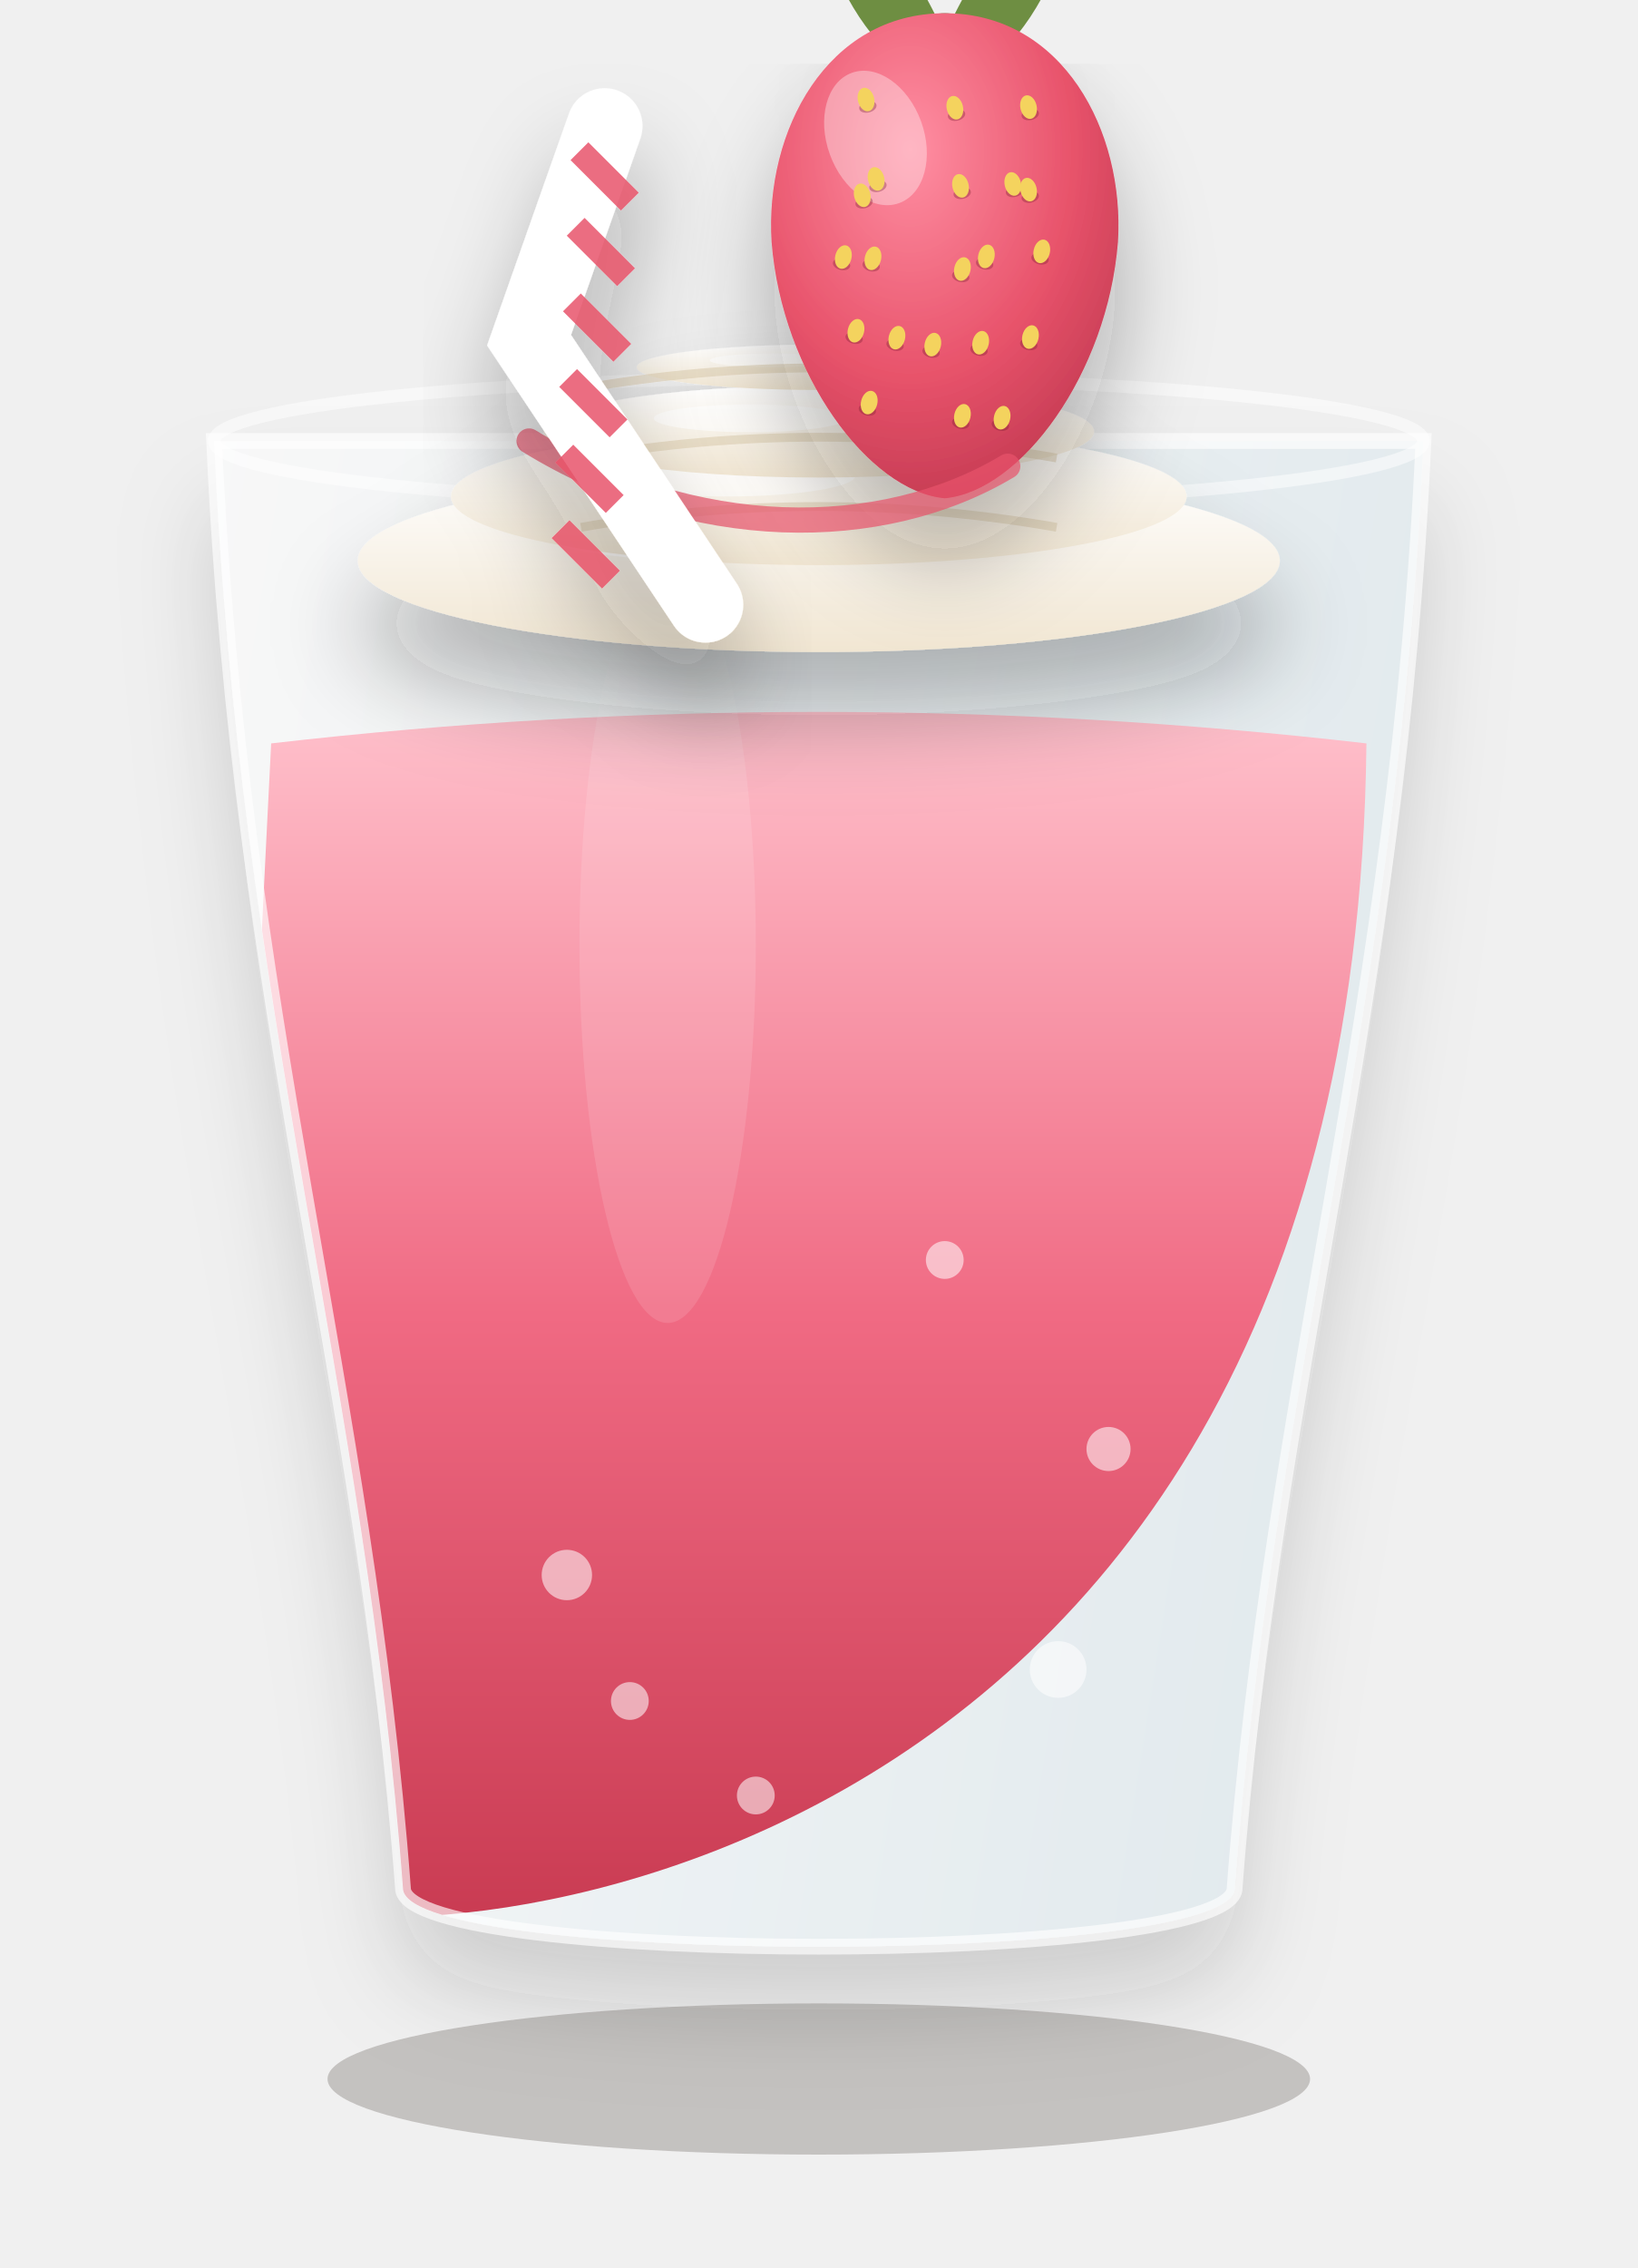
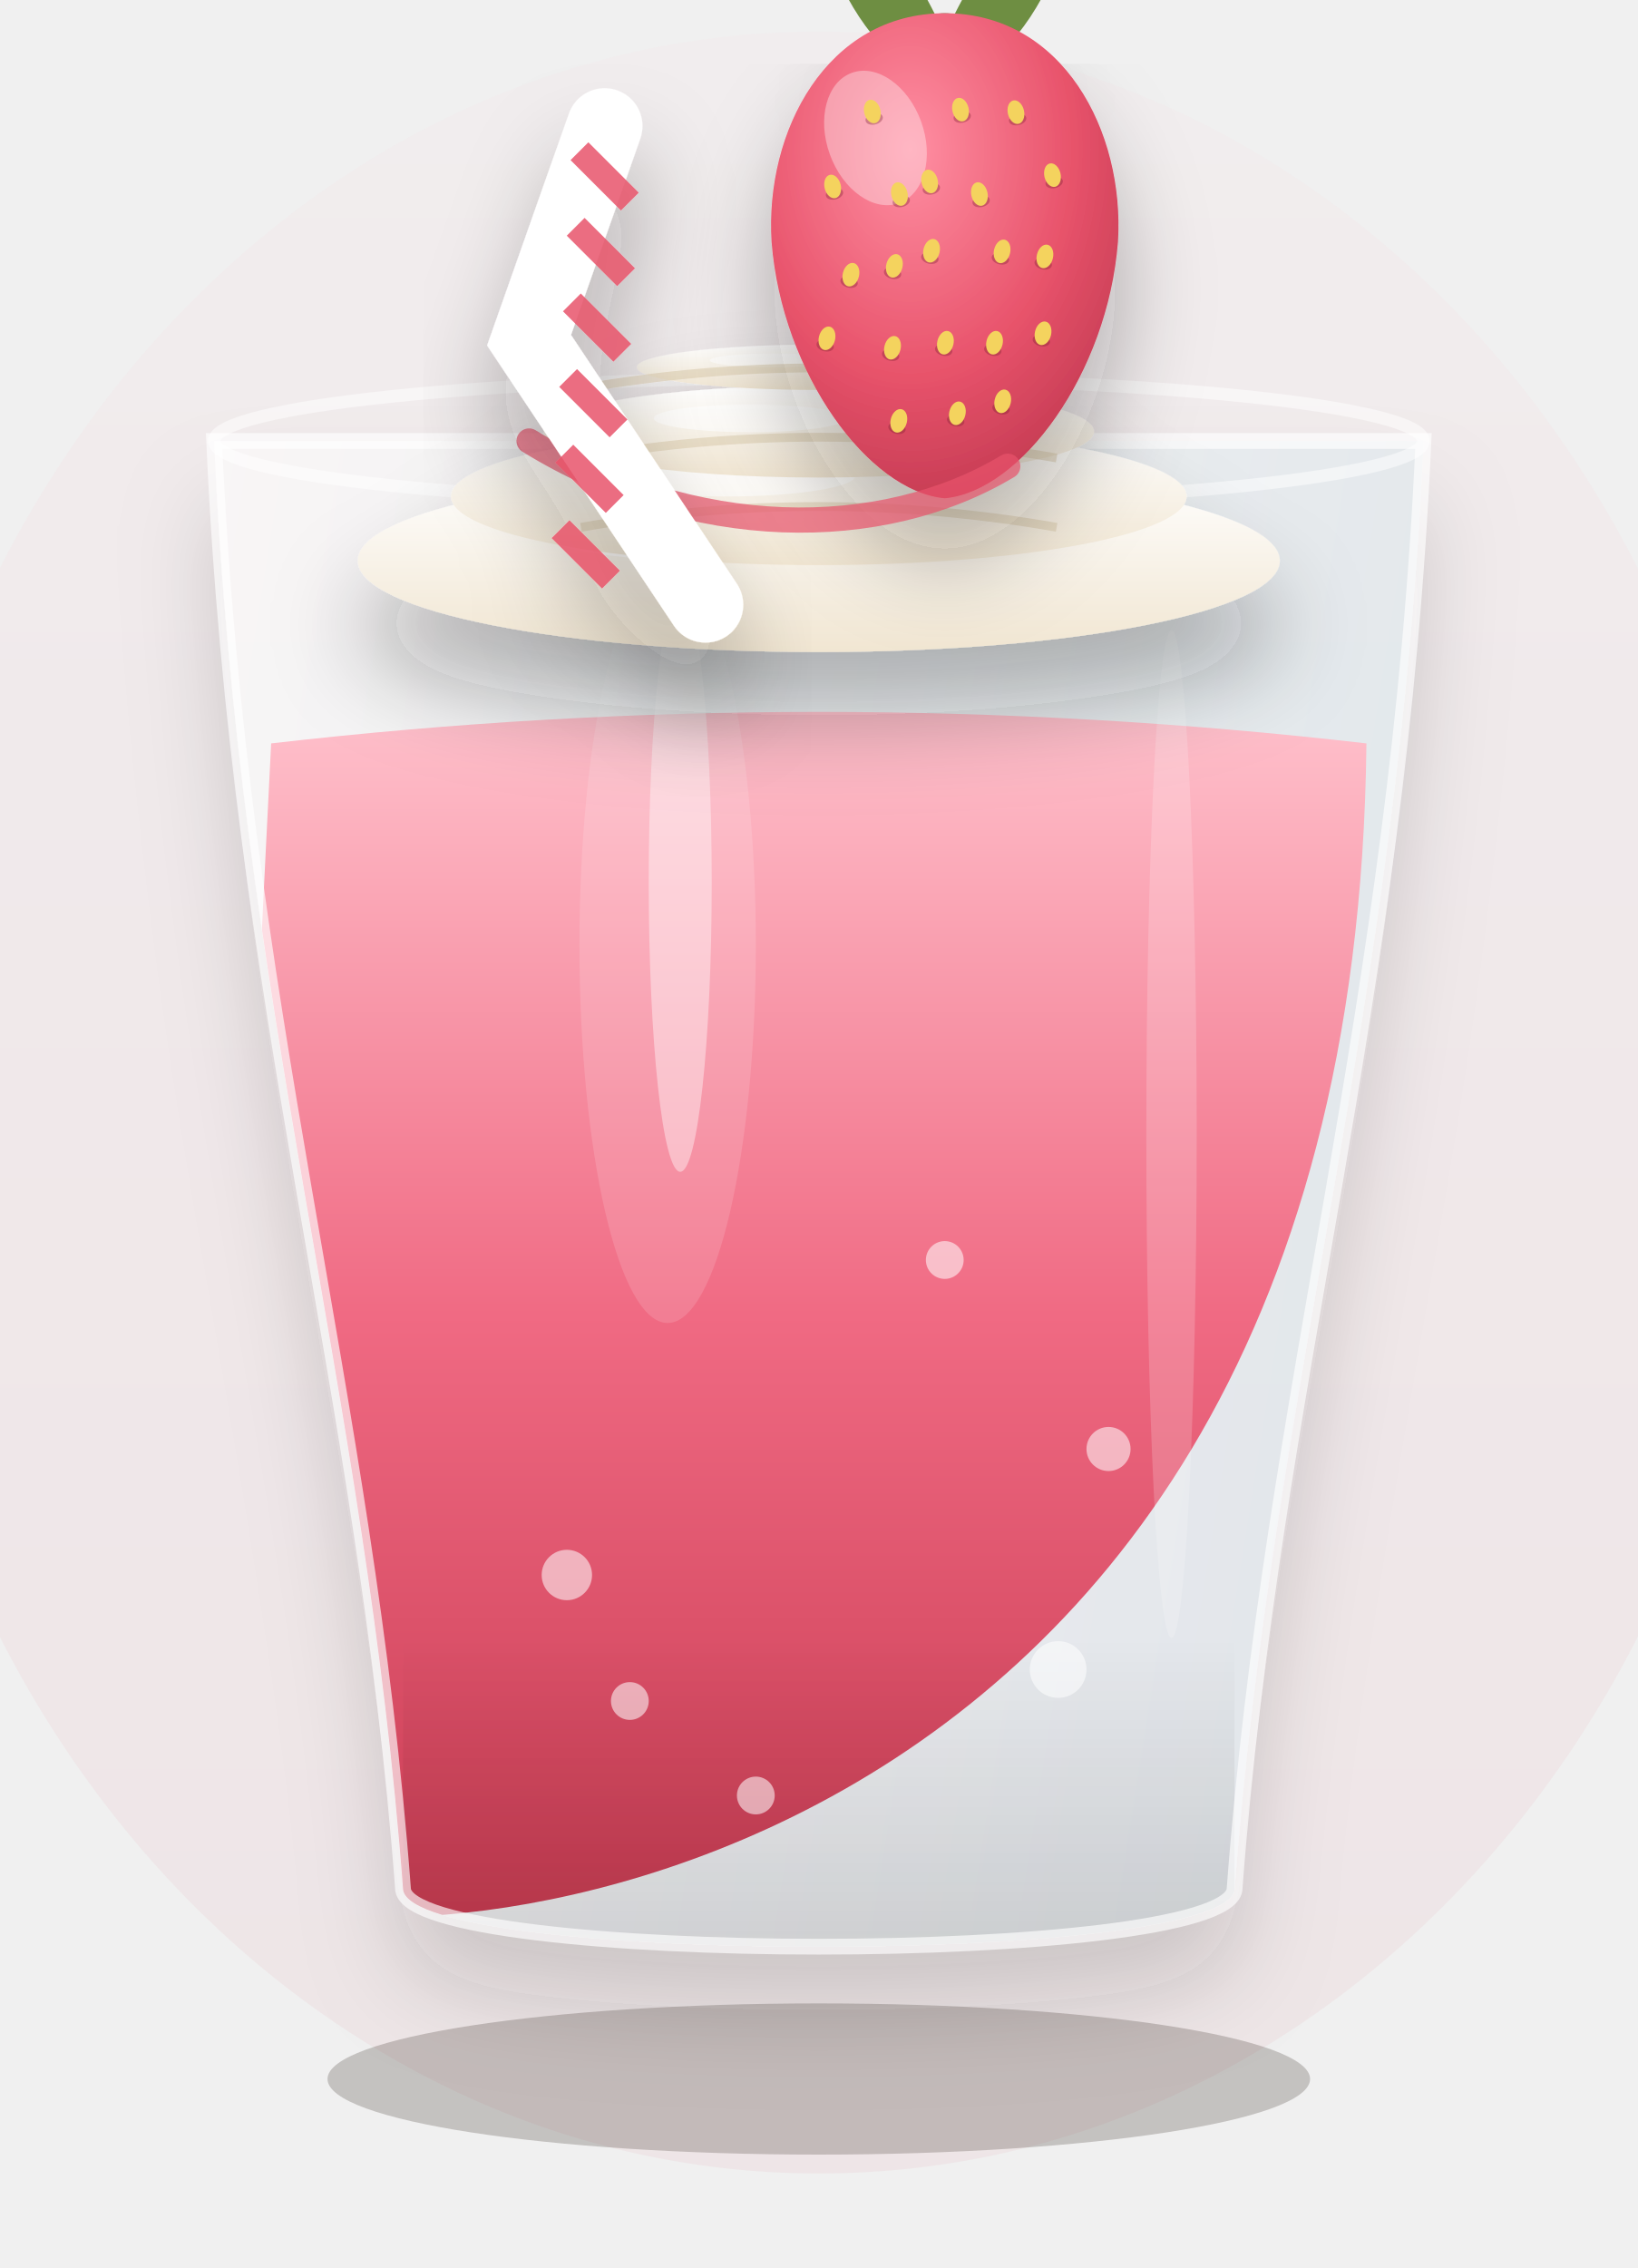
<svg xmlns="http://www.w3.org/2000/svg" viewBox="0 0 260 360" width="260" height="360">
  <defs>
    <linearGradient id="creamBody" x1="0" y1="0" x2="0" y2="1">
      <stop offset="0" stop-color="#FFFFFF" />
      <stop offset="1" stop-color="#F1E6D2" />
    </linearGradient>
    <linearGradient id="glassBody" x1="0" y1="0" x2="1" y2="0.2">
      <stop offset="0" stop-color="#FFFFFF" />
      <stop offset="0.5" stop-color="#EAF3F7" />
      <stop offset="1" stop-color="#D8E6EC" />
    </linearGradient>
    <linearGradient id="shakeFill" x1="0" y1="0" x2="0" y2="1">
      <stop offset="0" stop-color="#FFC1CC" />
      <stop offset="0.5" stop-color="#F06A83" />
      <stop offset="1" stop-color="#C93B52" />
    </linearGradient>
+     <linearGradient id="shakePool" x1="0" y1="0" x2="0" y2="1">
+       <stop offset="0" stop-color="rgba(0,0,0,0)" />
+       <stop offset="1" stop-color="#2B1E16" />
+     </linearGradient>
    <filter id="softShadow" x="-60%" y="-60%" width="220%" height="220%">
      <feDropShadow dx="0" dy="10.1" stdDeviation="7.2" flood-color="#2B1E16" flood-opacity="0.30" />
    </filter>
  </defs>
+   <ellipse cx="130" cy="175" rx="150" ry="170" fill="url(#shakeFill)" opacity="0.06" />
  <ellipse cx="130" cy="330" rx="78" ry="12" fill="#2B1E16" opacity="0.22" />
  <path d="M34,70 L226,70 C222,160 202,220 196,300 C194,312 66,312 64,300 C58,220 38,160 34,70 Z" fill="url(#glassBody)" opacity="0.55" filter="url(#softShadow)" />
  <clipPath id="glassClip">
    <path d="M34,70 L226,70 C222,160 202,220 196,300 C194,312 66,312 64,300 C58,220 38,160 34,70 Z" />
  </clipPath>
  <g clip-path="url(#glassClip)">
    <path d="M43.052,118 Q130,108 216.948,118 C214.948,312 45.052,312 43.052,300 C37.052,220 41,160 43.052,118 Z" fill="url(#shakeFill)" />
-     <ellipse cx="106" cy="150" rx="14" ry="60" fill="#FFFFFF" opacity="0.12" />
+     <rect x="64" y="260" width="132" height="70" fill="url(#shakePool)" opacity="0.18" />
+     <ellipse cx="106" cy="150" rx="14" ry="60" fill="#FFFFFF" opacity="0.14" />
+     <ellipse cx="108" cy="140" rx="5" ry="46" fill="#FFFFFF" opacity="0.4" />
+     <ellipse cx="186" cy="180" rx="4" ry="80" fill="#FFFFFF" opacity="0.18" />
  </g>
  <path d="M34,70 L226,70 C222,160 202,220 196,300 C194,312 66,312 64,300 C58,220 38,160 34,70 Z" fill="none" stroke="#FFFFFF" stroke-width="2.5" opacity="0.65" />
  <ellipse cx="130" cy="70" rx="96" ry="10" fill="none" stroke="#FFFFFF" stroke-width="2" opacity="0.5" />
  <circle cx="90" cy="250" r="4" fill="#FFFFFF" opacity="0.55" />
  <circle cx="176" cy="230" r="3.5" fill="#FFFFFF" opacity="0.55" />
  <circle cx="100" cy="270" r="3" fill="#FFFFFF" opacity="0.55" />
  <circle cx="168" cy="265" r="4.5" fill="#FFFFFF" opacity="0.55" />
  <circle cx="120" cy="285" r="3" fill="#FFFFFF" opacity="0.55" />
  <circle cx="150" cy="200" r="3" fill="#FFFFFF" opacity="0.55" />
  <g filter="url(#softShadow)">
    <ellipse cx="130" cy="89.0" rx="73.2" ry="14.5" fill="url(#creamBody)" />
    <ellipse cx="111.7" cy="84.6" rx="25.6" ry="4.4" fill="#FFFFFF" opacity="0.6" />
    <ellipse cx="130" cy="78.8" rx="58.4" ry="10.9" fill="url(#creamBody)" />
    <ellipse cx="115.4" cy="75.5" rx="20.4" ry="3.3" fill="#FFFFFF" opacity="0.6" />
    <ellipse cx="130" cy="68.5" rx="43.7" ry="7.3" fill="url(#creamBody)" />
    <ellipse cx="119.1" cy="66.4" rx="15.3" ry="2.2" fill="#FFFFFF" opacity="0.6" />
    <ellipse cx="130" cy="58.3" rx="28.9" ry="3.6" fill="url(#creamBody)" />
    <ellipse cx="122.8" cy="57.2" rx="10.1" ry="1.1" fill="#FFFFFF" opacity="0.6" />
    <path d="M92.24,83.7 Q130,77.1 167.76,83.7" stroke="#D8C7A8" stroke-width="1.4" fill="none" opacity="0.5" />
    <path d="M92.24,72.7 Q130,66.1 167.76,72.7" stroke="#D8C7A8" stroke-width="1.4" fill="none" opacity="0.5" />
    <path d="M92.24,61.7 Q130,55.1 167.76,61.7" stroke="#D8C7A8" stroke-width="1.4" fill="none" opacity="0.5" />
  </g>
  <defs>
    <radialGradient id="garnSb" cx="0.4" cy="0.28" r="0.85">
      <stop offset="0" stop-color="#FF8FA3" />
      <stop offset="0.55" stop-color="#E8536B" />
      <stop offset="1" stop-color="#B8324A" />
    </radialGradient>
  </defs>
  <g filter="url(#softShadow)">
    <path d="M150,5.4 Q134.5,-10.5 134.5,-0.5 Q142.2,13.5 150,8.7 Z" fill="#6E8E42" />
    <path d="M150,5.4 Q140.5,-14.2 140.5,-4.2 Q145.3,9.8 150,8.7 Z" fill="#6E8E42" />
    <path d="M150,5.4 Q150.0,-15.6 150.0,-5.6 Q150.0,8.4 150,8.7 Z" fill="#6E8E42" />
    <path d="M150,5.4 Q159.5,-14.2 159.5,-4.2 Q154.7,9.8 150,8.7 Z" fill="#6E8E42" />
    <path d="M150,5.4 Q165.5,-10.5 165.5,-0.5 Q157.8,13.5 150,8.7 Z" fill="#6E8E42" />
    <ellipse cx="150" cy="5.4" rx="4.95" ry="3.3" fill="#557A34" />
  </g>
  <path d="M150,2.1 C168.7,2.1 178.6,20.8 177.5,38.4 C175.85,59.3 162.1,78.0 150,79.1 C137.9,78.0 124.15,59.3 122.5,38.4 C121.4,20.8 131.3,2.1 150,2.1 Z" fill="url(#garnSb)" filter="url(#softShadow)" />
  <ellipse cx="139.0" cy="21.9" rx="7.7" ry="11.0" fill="#FFFFFF" opacity="0.35" transform="rotate(-20 139.0 21.9)" />
-   <ellipse cx="137.5" cy="17.0" rx="1.4" ry="0.9" fill="#7A1F2E" opacity="0.35" transform="rotate(-14 137.5 15.8)" />
-   <ellipse cx="137.5" cy="15.8" rx="1.3" ry="1.9" fill="#F4D35E" transform="rotate(-14 137.5 15.8)" />
-   <ellipse cx="151.6" cy="18.3" rx="1.4" ry="0.9" fill="#7A1F2E" opacity="0.35" transform="rotate(-13 151.6 17.1)" />
-   <ellipse cx="151.6" cy="17.1" rx="1.3" ry="1.9" fill="#F4D35E" transform="rotate(-13 151.6 17.1)" />
-   <ellipse cx="163.3" cy="18.2" rx="1.4" ry="0.9" fill="#7A1F2E" opacity="0.35" transform="rotate(-13 163.3 17.0)" />
-   <ellipse cx="163.3" cy="17.0" rx="1.3" ry="1.9" fill="#F4D35E" transform="rotate(-13 163.3 17.0)" />
-   <ellipse cx="136.9" cy="32.2" rx="1.4" ry="0.9" fill="#7A1F2E" opacity="0.35" transform="rotate(-14 136.9 31.0)" />
-   <ellipse cx="136.9" cy="31.0" rx="1.3" ry="1.9" fill="#F4D35E" transform="rotate(-14 136.9 31.0)" />
-   <ellipse cx="139.1" cy="29.6" rx="1.4" ry="0.9" fill="#7A1F2E" opacity="0.35" transform="rotate(-14 139.1 28.4)" />
-   <ellipse cx="139.1" cy="28.4" rx="1.3" ry="1.9" fill="#F4D35E" transform="rotate(-14 139.1 28.4)" />
-   <ellipse cx="152.5" cy="30.7" rx="1.4" ry="0.9" fill="#7A1F2E" opacity="0.35" transform="rotate(-13 152.5 29.5)" />
-   <ellipse cx="152.5" cy="29.5" rx="1.3" ry="1.9" fill="#F4D35E" transform="rotate(-13 152.5 29.5)" />
-   <ellipse cx="160.8" cy="30.4" rx="1.4" ry="0.9" fill="#7A1F2E" opacity="0.35" transform="rotate(-13 160.8 29.2)" />
-   <ellipse cx="160.8" cy="29.2" rx="1.3" ry="1.9" fill="#F4D35E" transform="rotate(-13 160.8 29.2)" />
-   <ellipse cx="163.3" cy="31.3" rx="1.4" ry="0.9" fill="#7A1F2E" opacity="0.35" transform="rotate(-13 163.3 30.1)" />
-   <ellipse cx="163.3" cy="30.1" rx="1.3" ry="1.9" fill="#F4D35E" transform="rotate(-13 163.3 30.1)" />
-   <ellipse cx="133.9" cy="42.0" rx="1.4" ry="0.9" fill="#7A1F2E" opacity="0.35" transform="rotate(14 133.9 40.8)" />
-   <ellipse cx="133.9" cy="40.8" rx="1.3" ry="1.9" fill="#F4D35E" transform="rotate(14 133.9 40.8)" />
-   <ellipse cx="138.6" cy="42.2" rx="1.4" ry="0.9" fill="#7A1F2E" opacity="0.35" transform="rotate(14 138.6 41.0)" />
-   <ellipse cx="138.6" cy="41.0" rx="1.3" ry="1.9" fill="#F4D35E" transform="rotate(14 138.6 41.0)" />
-   <ellipse cx="152.8" cy="43.9" rx="1.4" ry="0.9" fill="#7A1F2E" opacity="0.35" transform="rotate(13 152.8 42.7)" />
-   <ellipse cx="152.8" cy="42.7" rx="1.3" ry="1.9" fill="#F4D35E" transform="rotate(13 152.8 42.7)" />
-   <ellipse cx="156.6" cy="41.9" rx="1.4" ry="0.9" fill="#7A1F2E" opacity="0.35" transform="rotate(13 156.6 40.7)" />
-   <ellipse cx="156.6" cy="40.7" rx="1.3" ry="1.9" fill="#F4D35E" transform="rotate(13 156.6 40.7)" />
-   <ellipse cx="165.4" cy="41.1" rx="1.4" ry="0.9" fill="#7A1F2E" opacity="0.35" transform="rotate(13 165.4 39.9)" />
-   <ellipse cx="165.4" cy="39.9" rx="1.3" ry="1.9" fill="#F4D35E" transform="rotate(13 165.4 39.9)" />
-   <ellipse cx="135.9" cy="53.7" rx="1.4" ry="0.9" fill="#7A1F2E" opacity="0.35" transform="rotate(14 135.9 52.5)" />
-   <ellipse cx="135.9" cy="52.5" rx="1.3" ry="1.9" fill="#F4D35E" transform="rotate(14 135.9 52.5)" />
-   <ellipse cx="142.4" cy="54.8" rx="1.4" ry="0.9" fill="#7A1F2E" opacity="0.35" transform="rotate(14 142.4 53.6)" />
-   <ellipse cx="142.4" cy="53.6" rx="1.3" ry="1.9" fill="#F4D35E" transform="rotate(14 142.4 53.6)" />
-   <ellipse cx="148.1" cy="55.9" rx="1.4" ry="0.9" fill="#7A1F2E" opacity="0.35" transform="rotate(13 148.1 54.7)" />
-   <ellipse cx="148.1" cy="54.7" rx="1.3" ry="1.9" fill="#F4D35E" transform="rotate(13 148.1 54.7)" />
-   <ellipse cx="155.7" cy="55.6" rx="1.4" ry="0.9" fill="#7A1F2E" opacity="0.35" transform="rotate(13 155.7 54.4)" />
-   <ellipse cx="155.7" cy="54.4" rx="1.3" ry="1.9" fill="#F4D35E" transform="rotate(13 155.7 54.4)" />
-   <ellipse cx="163.6" cy="54.7" rx="1.4" ry="0.9" fill="#7A1F2E" opacity="0.35" transform="rotate(13 163.6 53.5)" />
-   <ellipse cx="163.6" cy="53.5" rx="1.3" ry="1.9" fill="#F4D35E" transform="rotate(13 163.6 53.5)" />
-   <ellipse cx="138.0" cy="65.1" rx="1.4" ry="0.9" fill="#7A1F2E" opacity="0.35" transform="rotate(14 138.0 63.9)" />
-   <ellipse cx="138.0" cy="63.9" rx="1.3" ry="1.9" fill="#F4D35E" transform="rotate(14 138.0 63.9)" />
-   <ellipse cx="152.8" cy="67.2" rx="1.4" ry="0.9" fill="#7A1F2E" opacity="0.35" transform="rotate(13 152.8 66.0)" />
-   <ellipse cx="152.8" cy="66.0" rx="1.3" ry="1.9" fill="#F4D35E" transform="rotate(13 152.8 66.0)" />
-   <ellipse cx="159.1" cy="67.5" rx="1.4" ry="0.9" fill="#7A1F2E" opacity="0.35" transform="rotate(13 159.1 66.3)" />
-   <ellipse cx="159.1" cy="66.3" rx="1.3" ry="1.9" fill="#F4D35E" transform="rotate(13 159.1 66.3)" />
+   <ellipse cx="138.5" cy="18.9" rx="1.4" ry="0.9" fill="#7A1F2E" opacity="0.35" transform="rotate(-14 138.5 17.7)" />
+   <ellipse cx="138.5" cy="17.7" rx="1.3" ry="1.9" fill="#F4D35E" transform="rotate(-14 138.5 17.7)" />
+   <ellipse cx="152.5" cy="18.6" rx="1.4" ry="0.9" fill="#7A1F2E" opacity="0.35" transform="rotate(-13 152.5 17.4)" />
+   <ellipse cx="152.5" cy="17.4" rx="1.3" ry="1.9" fill="#F4D35E" transform="rotate(-13 152.5 17.4)" />
+   <ellipse cx="161.3" cy="19.0" rx="1.4" ry="0.9" fill="#7A1F2E" opacity="0.35" transform="rotate(-13 161.3 17.8)" />
+   <ellipse cx="161.3" cy="17.8" rx="1.3" ry="1.9" fill="#F4D35E" transform="rotate(-13 161.3 17.8)" />
+   <ellipse cx="132.2" cy="30.8" rx="1.4" ry="0.9" fill="#7A1F2E" opacity="0.35" transform="rotate(-14 132.2 29.6)" />
+   <ellipse cx="132.2" cy="29.6" rx="1.3" ry="1.9" fill="#F4D35E" transform="rotate(-14 132.2 29.6)" />
+   <ellipse cx="142.8" cy="32.0" rx="1.4" ry="0.9" fill="#7A1F2E" opacity="0.35" transform="rotate(-14 142.8 30.8)" />
+   <ellipse cx="142.8" cy="30.8" rx="1.3" ry="1.9" fill="#F4D35E" transform="rotate(-14 142.8 30.8)" />
+   <ellipse cx="147.6" cy="30.0" rx="1.4" ry="0.9" fill="#7A1F2E" opacity="0.35" transform="rotate(-13 147.6 28.8)" />
+   <ellipse cx="147.6" cy="28.8" rx="1.3" ry="1.9" fill="#F4D35E" transform="rotate(-13 147.6 28.8)" />
+   <ellipse cx="155.5" cy="32.0" rx="1.4" ry="0.9" fill="#7A1F2E" opacity="0.35" transform="rotate(-13 155.5 30.8)" />
+   <ellipse cx="155.5" cy="30.8" rx="1.3" ry="1.9" fill="#F4D35E" transform="rotate(-13 155.5 30.8)" />
+   <ellipse cx="167.1" cy="29.0" rx="1.4" ry="0.9" fill="#7A1F2E" opacity="0.35" transform="rotate(-13 167.1 27.8)" />
+   <ellipse cx="167.1" cy="27.8" rx="1.3" ry="1.9" fill="#F4D35E" transform="rotate(-13 167.1 27.8)" />
+   <ellipse cx="135.1" cy="44.8" rx="1.4" ry="0.9" fill="#7A1F2E" opacity="0.35" transform="rotate(14 135.1 43.6)" />
+   <ellipse cx="135.1" cy="43.6" rx="1.3" ry="1.9" fill="#F4D35E" transform="rotate(14 135.1 43.6)" />
+   <ellipse cx="142.0" cy="43.4" rx="1.4" ry="0.9" fill="#7A1F2E" opacity="0.35" transform="rotate(14 142.0 42.2)" />
+   <ellipse cx="142.0" cy="42.2" rx="1.3" ry="1.9" fill="#F4D35E" transform="rotate(14 142.0 42.2)" />
+   <ellipse cx="147.9" cy="41.0" rx="1.4" ry="0.9" fill="#7A1F2E" opacity="0.35" transform="rotate(13 147.9 39.8)" />
+   <ellipse cx="147.9" cy="39.8" rx="1.3" ry="1.9" fill="#F4D35E" transform="rotate(13 147.9 39.8)" />
+   <ellipse cx="159.1" cy="41.1" rx="1.4" ry="0.9" fill="#7A1F2E" opacity="0.35" transform="rotate(13 159.1 39.9)" />
+   <ellipse cx="159.1" cy="39.9" rx="1.3" ry="1.9" fill="#F4D35E" transform="rotate(13 159.1 39.9)" />
+   <ellipse cx="165.9" cy="41.9" rx="1.4" ry="0.9" fill="#7A1F2E" opacity="0.35" transform="rotate(13 165.9 40.7)" />
+   <ellipse cx="165.9" cy="40.7" rx="1.3" ry="1.9" fill="#F4D35E" transform="rotate(13 165.9 40.7)" />
+   <ellipse cx="131.3" cy="54.9" rx="1.4" ry="0.9" fill="#7A1F2E" opacity="0.35" transform="rotate(14 131.3 53.7)" />
+   <ellipse cx="131.3" cy="53.7" rx="1.3" ry="1.9" fill="#F4D35E" transform="rotate(14 131.3 53.7)" />
+   <ellipse cx="141.7" cy="56.4" rx="1.4" ry="0.9" fill="#7A1F2E" opacity="0.35" transform="rotate(14 141.7 55.2)" />
+   <ellipse cx="141.7" cy="55.2" rx="1.3" ry="1.9" fill="#F4D35E" transform="rotate(14 141.7 55.2)" />
+   <ellipse cx="150.1" cy="55.6" rx="1.4" ry="0.9" fill="#7A1F2E" opacity="0.35" transform="rotate(13 150.1 54.4)" />
+   <ellipse cx="150.1" cy="54.4" rx="1.3" ry="1.9" fill="#F4D35E" transform="rotate(13 150.1 54.4)" />
+   <ellipse cx="157.9" cy="55.6" rx="1.4" ry="0.9" fill="#7A1F2E" opacity="0.35" transform="rotate(13 157.9 54.4)" />
+   <ellipse cx="157.9" cy="54.4" rx="1.3" ry="1.9" fill="#F4D35E" transform="rotate(13 157.9 54.4)" />
+   <ellipse cx="165.6" cy="54.1" rx="1.4" ry="0.9" fill="#7A1F2E" opacity="0.35" transform="rotate(13 165.6 52.9)" />
+   <ellipse cx="165.6" cy="52.9" rx="1.3" ry="1.9" fill="#F4D35E" transform="rotate(13 165.6 52.9)" />
+   <ellipse cx="142.7" cy="68.0" rx="1.4" ry="0.9" fill="#7A1F2E" opacity="0.35" transform="rotate(14 142.7 66.8)" />
+   <ellipse cx="142.7" cy="66.8" rx="1.3" ry="1.9" fill="#F4D35E" transform="rotate(14 142.7 66.8)" />
+   <ellipse cx="152.0" cy="66.8" rx="1.4" ry="0.9" fill="#7A1F2E" opacity="0.35" transform="rotate(13 152.0 65.6)" />
+   <ellipse cx="152.0" cy="65.6" rx="1.3" ry="1.9" fill="#F4D35E" transform="rotate(13 152.0 65.6)" />
+   <ellipse cx="159.2" cy="64.9" rx="1.4" ry="0.9" fill="#7A1F2E" opacity="0.35" transform="rotate(13 159.2 63.7)" />
+   <ellipse cx="159.2" cy="63.7" rx="1.3" ry="1.9" fill="#F4D35E" transform="rotate(13 159.2 63.7)" />
  <path d="M84,70 C110,86 140,86 160,74" stroke="#E8536B" stroke-width="4" fill="none" opacity="0.7" stroke-linecap="round" />
  <g filter="url(#softShadow)">
    <path d="M96,20 L84,54 L112,96" stroke="#FFFFFF" stroke-width="12" fill="none" stroke-linecap="round" />
    <line x1="92.0" y1="24" x2="100.0" y2="32" stroke="#E8536B" stroke-width="4" opacity="0.85" />
    <line x1="91.4" y1="36" x2="99.4" y2="44" stroke="#E8536B" stroke-width="4" opacity="0.85" />
    <line x1="90.8" y1="48" x2="98.8" y2="56" stroke="#E8536B" stroke-width="4" opacity="0.85" />
    <line x1="90.2" y1="60" x2="98.2" y2="68" stroke="#E8536B" stroke-width="4" opacity="0.85" />
    <line x1="89.6" y1="72" x2="97.6" y2="80" stroke="#E8536B" stroke-width="4" opacity="0.85" />
    <line x1="89.0" y1="84" x2="97.0" y2="92" stroke="#E8536B" stroke-width="4" opacity="0.85" />
  </g>
</svg>
